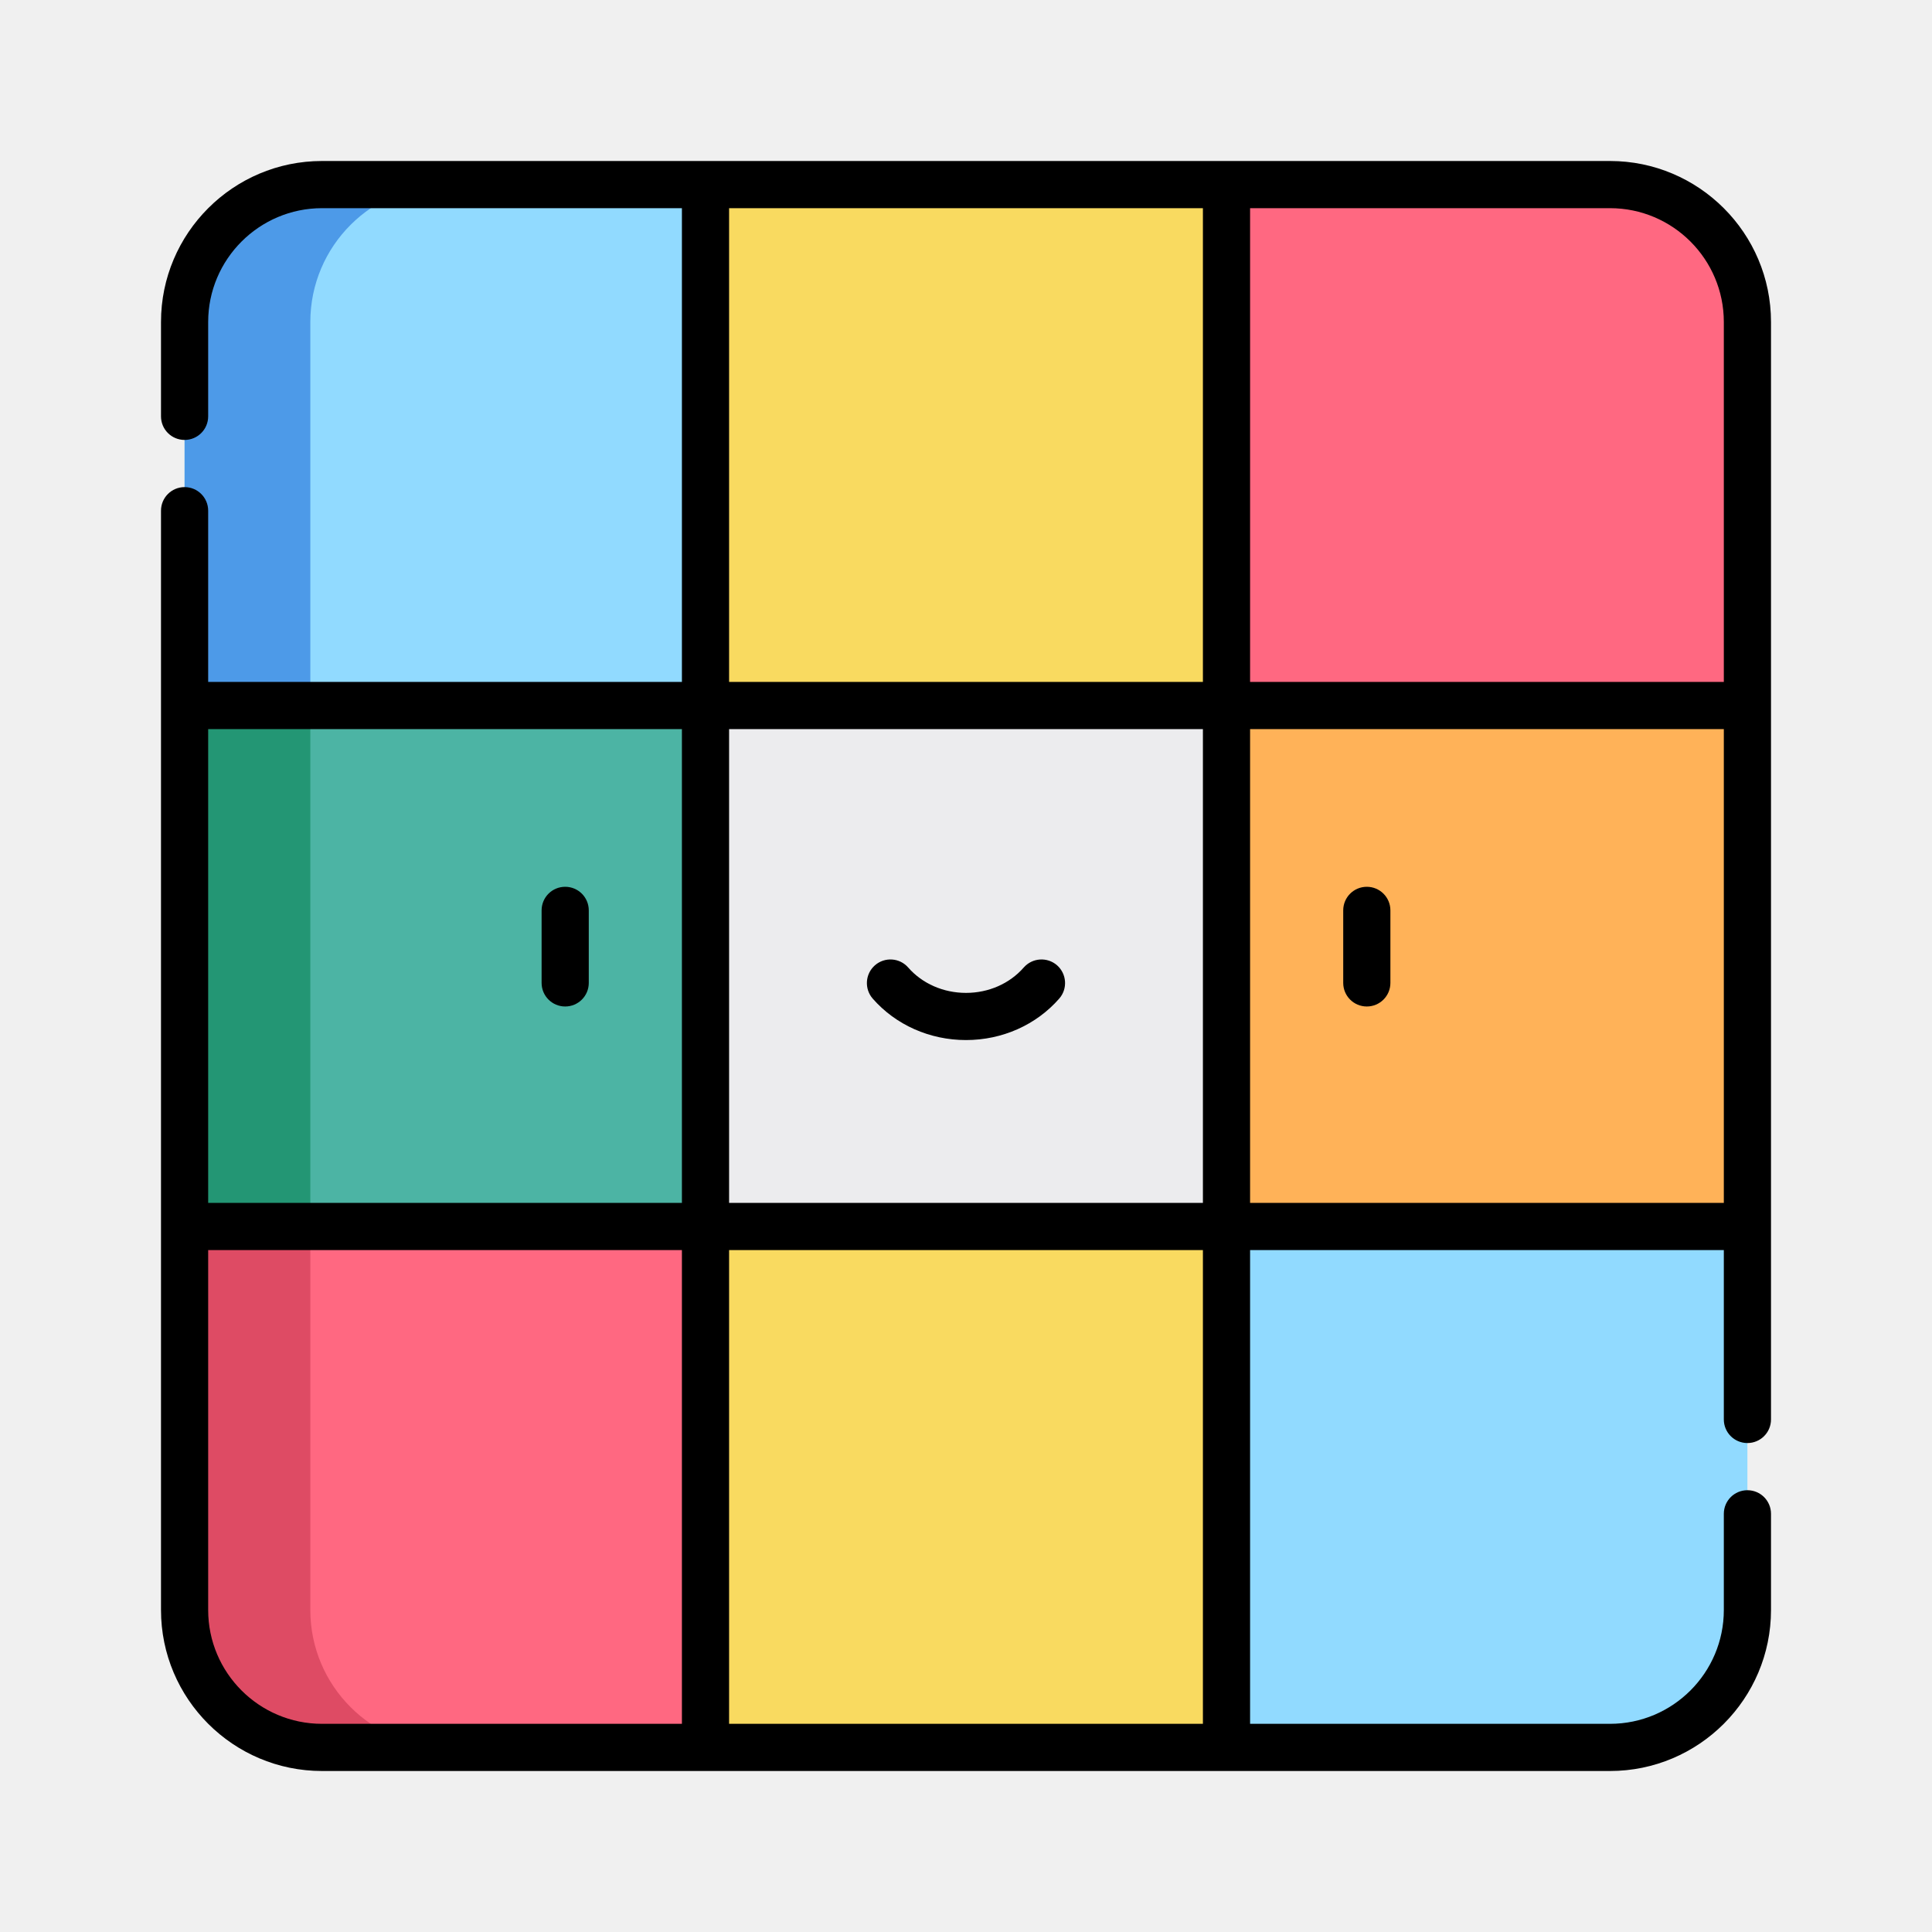
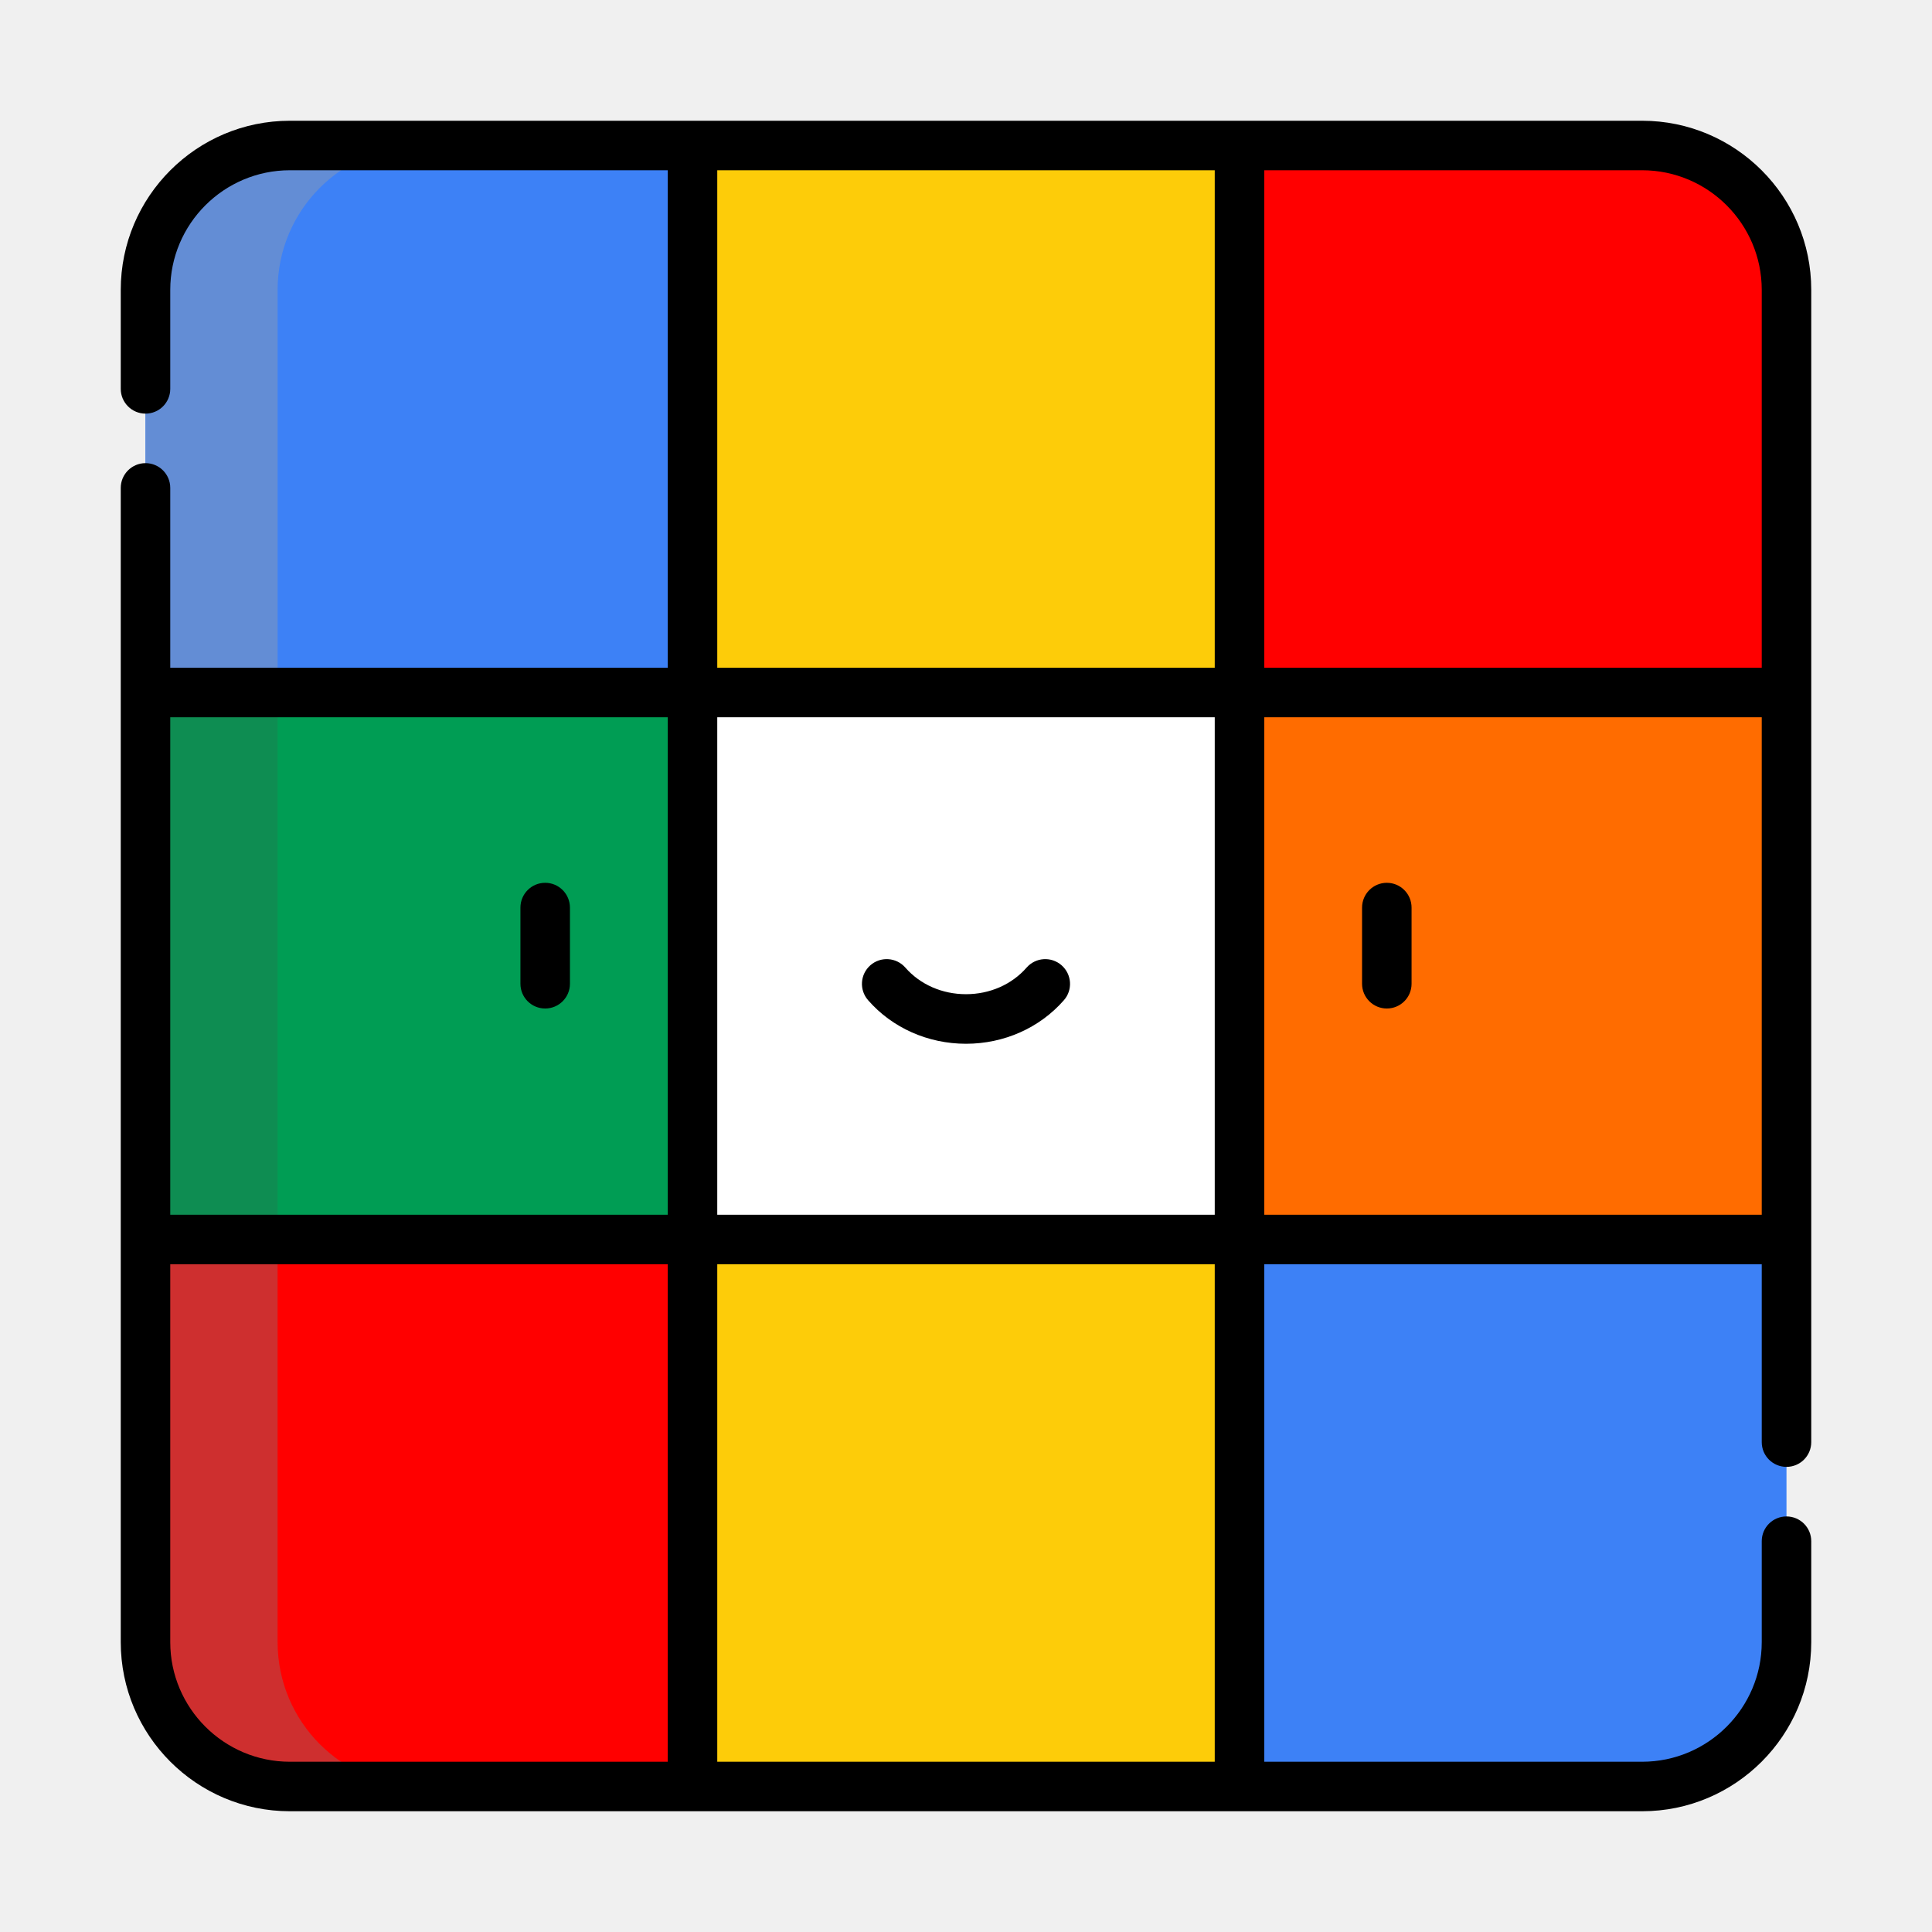
- <svg xmlns="http://www.w3.org/2000/svg" width="24" height="24" viewBox="0 0 24 24" fill="none">
-   <path d="M8.764 15.236L5.529 12L2.293 15.236V20C2.293 20.943 3.057 21.707 4 21.707H8.764L12 18.471L8.764 15.236Z" fill="#FF6881" />
-   <path d="M3.855 20V15.236L6.31 12.781L5.529 12L2.293 15.236V20C2.293 20.943 3.057 21.707 4 21.707H5.563C4.62 21.707 3.855 20.943 3.855 20V20Z" fill="#DE4B64" />
-   <path d="M15.236 15.236L18.471 12L21.707 15.236V20C21.707 20.943 20.943 21.707 20 21.707H15.236L12 18.471L15.236 15.236Z" fill="#91DAFF" />
-   <path d="M20 2.293H15.236L12 5.529L15.236 8.764L18.471 12L21.707 8.764V4C21.707 3.057 20.943 2.293 20 2.293Z" fill="#FF6881" />
-   <path d="M12 18.471L5.529 12L12 5.529L18.471 12L12 18.471Z" fill="#ECECEE" />
-   <path d="M15.236 8.764H21.707V15.236H15.236V8.764Z" fill="#FFB258" />
-   <path d="M8.764 2.293H4C3.057 2.293 2.293 3.057 2.293 4V8.764L5.529 12L12 5.529L8.764 2.293Z" fill="#91DAFF" />
-   <path d="M3.855 8.764V4C3.855 3.057 4.62 2.293 5.563 2.293H4C3.057 2.293 2.293 3.057 2.293 4V8.764L5.529 12L6.31 11.219L3.855 8.764Z" fill="#4D9AE8" />
-   <path d="M8.764 2.293H15.236V8.764H8.764V2.293Z" fill="#F9DA60" />
-   <path d="M8.764 15.236H15.236V21.707H8.764V15.236Z" fill="#F9DA60" />
-   <path d="M2.293 8.764H8.764V15.236H2.293V8.764Z" fill="#4CB4A4" />
-   <path d="M2.293 8.764H3.855V15.236H2.293V8.764Z" fill="#239674" />
-   <path d="M22 20V18.805C22 18.643 21.869 18.512 21.707 18.512C21.545 18.512 21.414 18.643 21.414 18.805V20C21.414 20.78 20.78 21.414 20 21.414H15.529V15.529H21.414V17.633C21.414 17.795 21.545 17.926 21.707 17.926C21.869 17.926 22 17.795 22 17.633V4C22 2.897 21.103 2 20 2H4C2.897 2 2 2.897 2 4V5.172C2 5.334 2.131 5.465 2.293 5.465C2.455 5.465 2.586 5.334 2.586 5.172V4C2.586 3.22 3.221 2.586 4 2.586H8.471V8.471H2.586V6.344C2.586 6.182 2.455 6.051 2.293 6.051C2.131 6.051 2 6.182 2 6.344V20C2 21.103 2.897 22 4 22H20C21.103 22 22 21.103 22 20ZM9.057 9.057H14.943V14.943H9.057V9.057ZM21.414 14.943H15.529V9.057H21.414V14.943ZM21.414 4V8.471H15.529V2.586H20C20.78 2.586 21.414 3.22 21.414 4V4ZM9.057 2.586H14.943V8.471H9.057V2.586ZM8.471 9.057V14.943H2.586V9.057H8.471ZM2.586 20V15.529H8.471V21.414H4C3.22 21.414 2.586 20.78 2.586 20ZM9.057 15.529H14.943V21.414H9.057V15.529Z" fill="black" />
-   <path d="M7.021 12.503C7.183 12.503 7.314 12.372 7.314 12.21V11.309C7.314 11.147 7.183 11.016 7.021 11.016C6.859 11.016 6.728 11.147 6.728 11.309V12.21C6.728 12.372 6.859 12.503 7.021 12.503Z" fill="black" />
-   <path d="M16.979 12.503C17.141 12.503 17.272 12.372 17.272 12.21V11.309C17.272 11.147 17.141 11.016 16.979 11.016C16.817 11.016 16.686 11.147 16.686 11.309V12.21C16.686 12.372 16.817 12.503 16.979 12.503Z" fill="black" />
-   <path d="M13.131 11.991C13.009 11.885 12.824 11.897 12.717 12.019C12.542 12.219 12.281 12.334 12 12.334C11.719 12.334 11.457 12.219 11.282 12.019C11.176 11.897 10.991 11.885 10.869 11.991C10.747 12.098 10.735 12.283 10.841 12.405C11.127 12.732 11.55 12.92 12 12.92C12.45 12.92 12.872 12.732 13.158 12.405C13.265 12.283 13.252 12.098 13.131 11.991V11.991Z" fill="black" />
+ <svg xmlns="http://www.w3.org/2000/svg" width="32" height="32" viewBox="0 0 32 32" fill="none">
+   <path d="M11.47 20.53L6.94 16L2.41 20.53V27.199C2.41 28.52 3.48 29.59 4.801 29.59H11.47L16 25.06L11.47 20.53Z" fill="#FF0000" />
+   <path d="M4.598 27.199V20.53L8.034 17.094L6.94 16L2.41 20.53V27.199C2.41 28.52 3.48 29.59 4.801 29.59H6.988C5.668 29.59 4.598 28.52 4.598 27.199Z" fill="#CE2F2F" />
+   <path d="M20.53 20.53L25.06 16L29.59 20.53V27.199C29.59 28.52 28.52 29.59 27.199 29.59H20.53L16 25.06L20.53 20.53Z" fill="#3D81F6" />
+   <path d="M27.199 2.41H20.53L16 6.94L20.53 11.47L25.06 16L29.59 11.47V4.801C29.59 3.48 28.52 2.41 27.199 2.41Z" fill="#FF0000" />
+   <path d="M16 25.06L6.94 16L16 6.94L25.059 16L16 25.06Z" fill="white" />
+   <path d="M20.53 11.47H29.59V20.53H20.53V11.47Z" fill="#FF6C00" />
+   <path d="M11.47 2.41H4.801C3.48 2.41 2.41 3.48 2.41 4.801V11.47L6.94 16L16 6.94L11.47 2.41Z" fill="#3D81F6" />
+   <path d="M4.598 11.47V4.801C4.598 3.48 5.668 2.41 6.988 2.41H4.801C3.48 2.41 2.41 3.48 2.41 4.801V11.47L6.94 16L8.034 14.906L4.598 11.47Z" fill="#638DD5" />
+   <path d="M11.47 2.41H20.53V11.47H11.47V2.41Z" fill="#FDCC09" />
+   <path d="M11.47 20.53H20.53V29.59H11.47V20.53Z" fill="#FDCC09" />
+   <path d="M2.41 11.47H11.47V20.53H2.41V11.47Z" fill="#009D54" />
+   <path d="M2.41 11.47H4.598V20.53H2.41V11.47Z" fill="#0E8D52" />
+   <path d="M30 27.199V25.527C30 25.3 29.816 25.117 29.59 25.117C29.363 25.117 29.18 25.3 29.18 25.527V27.199C29.18 28.291 28.291 29.18 27.199 29.18H20.94V20.94H29.18V23.886C29.18 24.113 29.363 24.296 29.59 24.296C29.816 24.296 30 24.113 30 23.886V4.801C30 3.256 28.744 2 27.199 2H4.801C3.256 2 2 3.256 2 4.801V6.441C2 6.667 2.184 6.851 2.41 6.851C2.637 6.851 2.82 6.667 2.82 6.441V4.801C2.82 3.709 3.709 2.82 4.801 2.82H11.06V11.06H2.82V8.081C2.82 7.855 2.637 7.671 2.41 7.671C2.184 7.671 2 7.855 2 8.081V27.199C2 28.744 3.256 30 4.801 30H27.199C28.744 30 30 28.744 30 27.199ZM11.88 11.88H20.12V20.12H11.88V11.88ZM29.18 20.12H20.94V11.88H29.18V20.12ZM29.18 4.801V11.06H20.94V2.82H27.199C28.291 2.82 29.18 3.709 29.18 4.801ZM11.88 2.82H20.12V11.06H11.88V2.82ZM11.06 11.88V20.12H2.82V11.88H11.06ZM2.82 27.199V20.94H11.06V29.18H4.801C3.709 29.18 2.82 28.291 2.82 27.199ZM11.88 20.94H20.12V29.18H11.88V20.94Z" fill="black" />
+   <path d="M9.03 16.704C9.256 16.704 9.44 16.521 9.44 16.294V15.033C9.44 14.806 9.256 14.622 9.03 14.622C8.803 14.622 8.62 14.806 8.62 15.033V16.294C8.62 16.521 8.803 16.704 9.03 16.704Z" fill="black" />
+   <path d="M22.97 16.704C23.197 16.704 23.38 16.521 23.38 16.294V15.033C23.38 14.806 23.197 14.622 22.97 14.622C22.744 14.622 22.56 14.806 22.56 15.033V16.294C22.56 16.521 22.744 16.704 22.97 16.704Z" fill="black" />
+   <path d="M17.583 15.988C17.412 15.838 17.153 15.856 17.004 16.026C16.759 16.307 16.393 16.467 16 16.467C15.606 16.467 15.24 16.307 14.995 16.026C14.846 15.856 14.587 15.838 14.416 15.988C14.246 16.137 14.229 16.396 14.378 16.566C14.778 17.025 15.37 17.288 16 17.288C16.63 17.288 17.221 17.025 17.622 16.566C17.771 16.396 17.753 16.137 17.583 15.988Z" fill="black" />
</svg>
